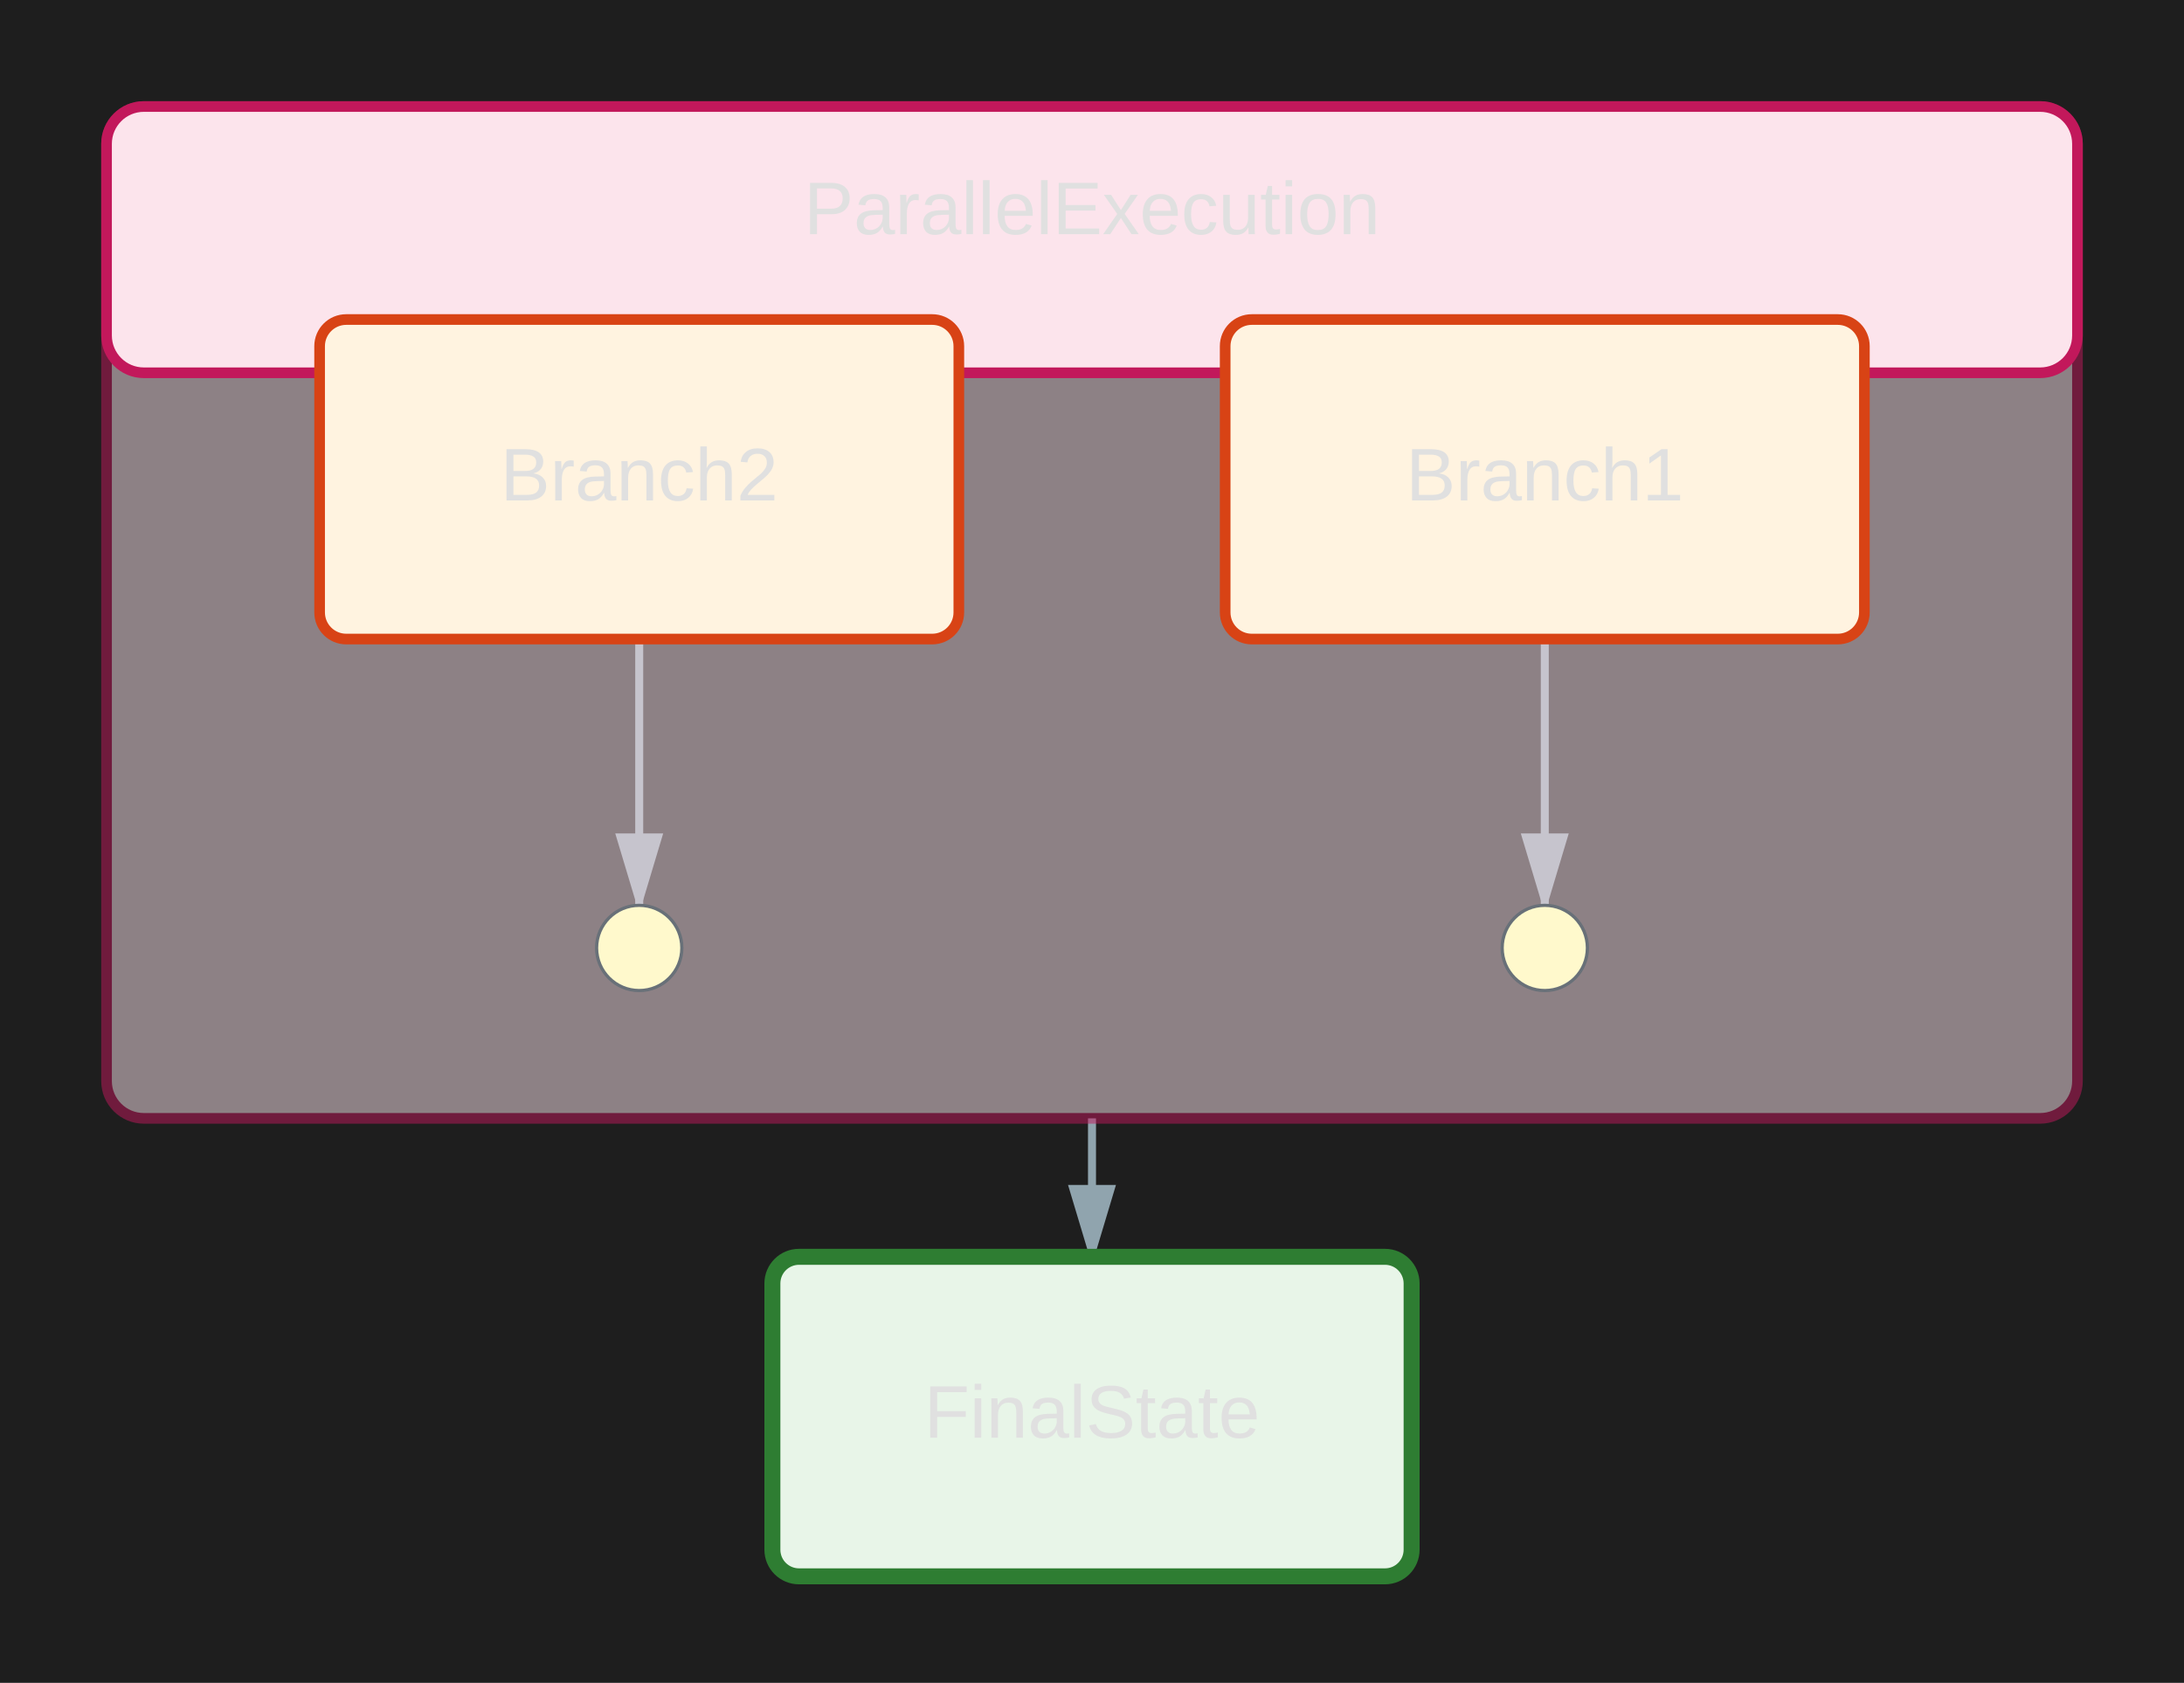
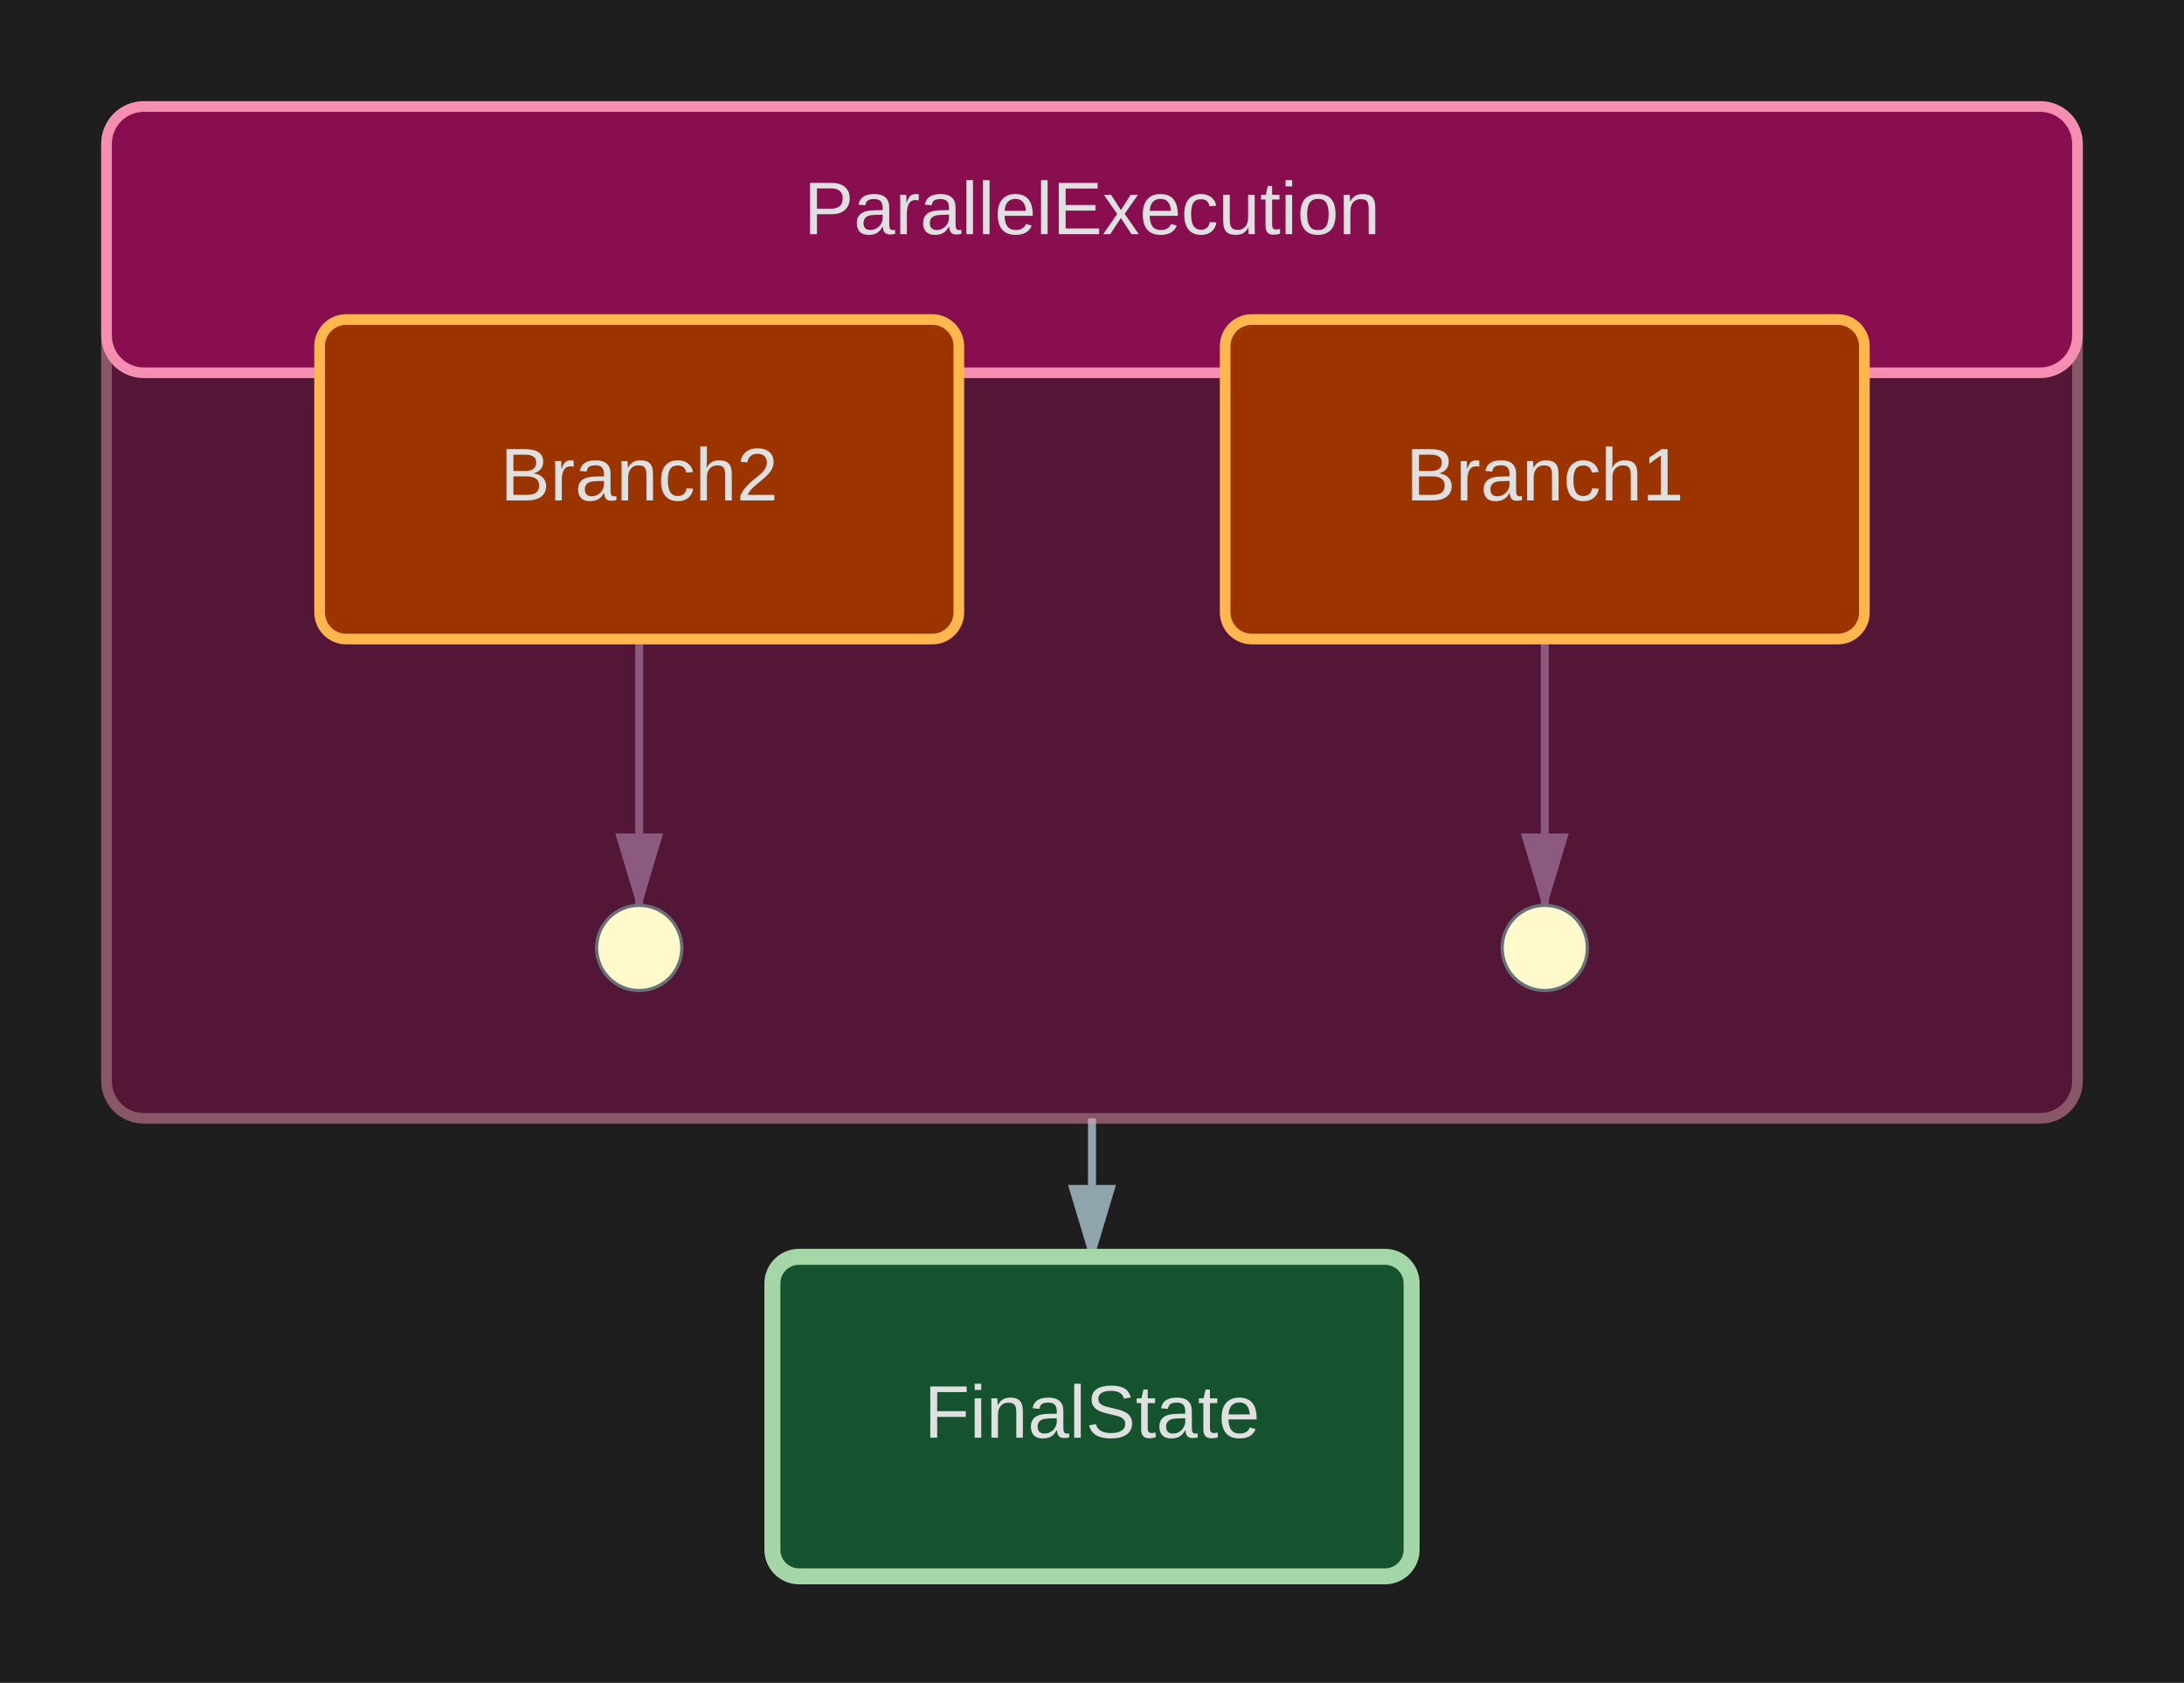
<svg xmlns="http://www.w3.org/2000/svg" width="410" height="316" viewBox="-40 -40 410 316">
  <rect x="-40" y="-40" width="410" height="316" fill="#1e1e1e" />
  <defs>
    <marker id="arrowhead-normal" markerWidth="10" markerHeight="10" refX="9" refY="3" orient="auto">
      <polygon points="0 0, 10 3, 0 6" fill="#90a4ae" />
    </marker>
    <marker id="arrowhead-error" markerWidth="10" markerHeight="10" refX="9" refY="3" orient="auto">
      <polygon points="0 0, 10 3, 0 6" fill="#ef5350" />
    </marker>
    <marker id="arrowhead-choice" markerWidth="10" markerHeight="10" refX="9" refY="3" orient="auto">
      <polygon points="0 0, 10 3, 0 6" fill="#ce93d8" />
    </marker>
    <marker id="arrowhead-default" markerWidth="10" markerHeight="10" refX="9" refY="3" orient="auto">
      <polygon points="0 0, 10 3, 0 6" fill="#ba68c8" />
    </marker>
    <marker id="arrowhead-retry" markerWidth="10" markerHeight="10" refX="9" refY="3" orient="auto">
      <polygon points="0 0, 10 3, 0 6" fill="#ffca28" />
    </marker>
  </defs>
  <g class="edges">
    <path d="M165,30L250,20" data-edge-id="ParallelExecution-&gt;Branch1#normal#0" fill="none" stroke="#90a4ae" stroke-width="1.5" marker-end="url(#arrowhead-normal)" />
    <path d="M250,80L250,84.167C250,88.333,250,96.667,250,105C250,113.333,250,121.667,250,125.833L250,130" data-edge-id="Branch1-&gt;ParallelExecution__branch0__end#normal#0" fill="none" stroke="#90a4ae" stroke-width="1.5" marker-end="url(#arrowhead-normal)" />
    <path d="M165,30L80,20" data-edge-id="ParallelExecution-&gt;Branch2#normal#0" fill="none" stroke="#90a4ae" stroke-width="1.5" marker-end="url(#arrowhead-normal)" />
    <path d="M80,80L80,84.167C80,88.333,80,96.667,80,105C80,113.333,80,121.667,80,125.833L80,130" data-edge-id="Branch2-&gt;ParallelExecution__branch1__end#normal#0" fill="none" stroke="#90a4ae" stroke-width="1.5" marker-end="url(#arrowhead-normal)" />
    <path d="M165,170L165,196" data-edge-id="ParallelExecution-&gt;FinalState#normal#0" fill="none" stroke="#90a4ae" stroke-width="1.5" marker-end="url(#arrowhead-normal)" />
  </g>
  <g class="containers">
    <g class="container container-Parallel" data-state-id="ParallelExecution" data-state-type="Parallel" transform="translate(165, 75)">
-       <rect x="-185" y="-95" width="370" height="190" rx="7" fill="#fce4ec" stroke="#c2185b" stroke-width="2" opacity="0.5" />
-       <rect x="-185" y="-95" width="370" height="50" rx="7" fill="#fce4ec" stroke="#c2185b" stroke-width="2" />
+       <rect x="-185" y="-95" width="370" height="190" rx="7" fill="#880e4f" stroke="#f48fb1" stroke-width="2" opacity="0.5" />
+       <rect x="-185" y="-95" width="370" height="50" rx="7" fill="#880e4f" stroke="#f48fb1" stroke-width="2" />
      <text x="0" y="-75" text-anchor="middle" dominant-baseline="middle" fill="#e0e0e0" font-size="14" font-family="Arial, sans-serif">ParallelExecution</text>
    </g>
  </g>
  <g class="nodes">
    <g class="node node-Task" data-state-id="Branch1" data-state-type="Task" transform="translate(250, 50)">
-       <rect x="-60" y="-30" width="120" height="60" rx="5" fill="#fff3e0" stroke="#d84315" stroke-width="2" />
+       <rect x="-60" y="-30" width="120" height="60" rx="5" fill="#9c3400" stroke="#ffb74d" stroke-width="2" />
      <text x="0" y="0" text-anchor="middle" dominant-baseline="middle" fill="#e0e0e0" font-size="14" font-family="Arial, sans-serif">Branch1</text>
    </g>
    <g class="node node-BranchEnd" data-state-id="ParallelExecution__branch0__end" data-state-type="BranchEnd" transform="translate(250, 138)">
      <circle r="8" fill="#fff9cc" stroke="#687078" stroke-width="0.6" />
      <text x="0" y="0" text-anchor="middle" dominant-baseline="middle" fill="#e0e0e0" font-size="14" font-family="Arial, sans-serif" />
    </g>
    <g class="node node-Task" data-state-id="Branch2" data-state-type="Task" transform="translate(80, 50)">
-       <rect x="-60" y="-30" width="120" height="60" rx="5" fill="#fff3e0" stroke="#d84315" stroke-width="2" />
+       <rect x="-60" y="-30" width="120" height="60" rx="5" fill="#9c3400" stroke="#ffb74d" stroke-width="2" />
      <text x="0" y="0" text-anchor="middle" dominant-baseline="middle" fill="#e0e0e0" font-size="14" font-family="Arial, sans-serif">Branch2</text>
    </g>
    <g class="node node-BranchEnd" data-state-id="ParallelExecution__branch1__end" data-state-type="BranchEnd" transform="translate(80, 138)">
      <circle r="8" fill="#fff9cc" stroke="#687078" stroke-width="0.6" />
      <text x="0" y="0" text-anchor="middle" dominant-baseline="middle" fill="#e0e0e0" font-size="14" font-family="Arial, sans-serif" />
    </g>
    <g class="node node-Succeed" data-state-id="FinalState" data-state-type="Succeed" transform="translate(165, 226)">
-       <rect x="-60" y="-30" width="120" height="60" rx="5" fill="#e8f5e8" stroke="#2e7d32" stroke-width="3" />
+       <rect x="-60" y="-30" width="120" height="60" rx="5" fill="#14532d" stroke="#a5d6a7" stroke-width="3" />
      <text x="0" y="0" text-anchor="middle" dominant-baseline="middle" fill="#e0e0e0" font-size="14" font-family="Arial, sans-serif">FinalState</text>
    </g>
  </g>
</svg>
